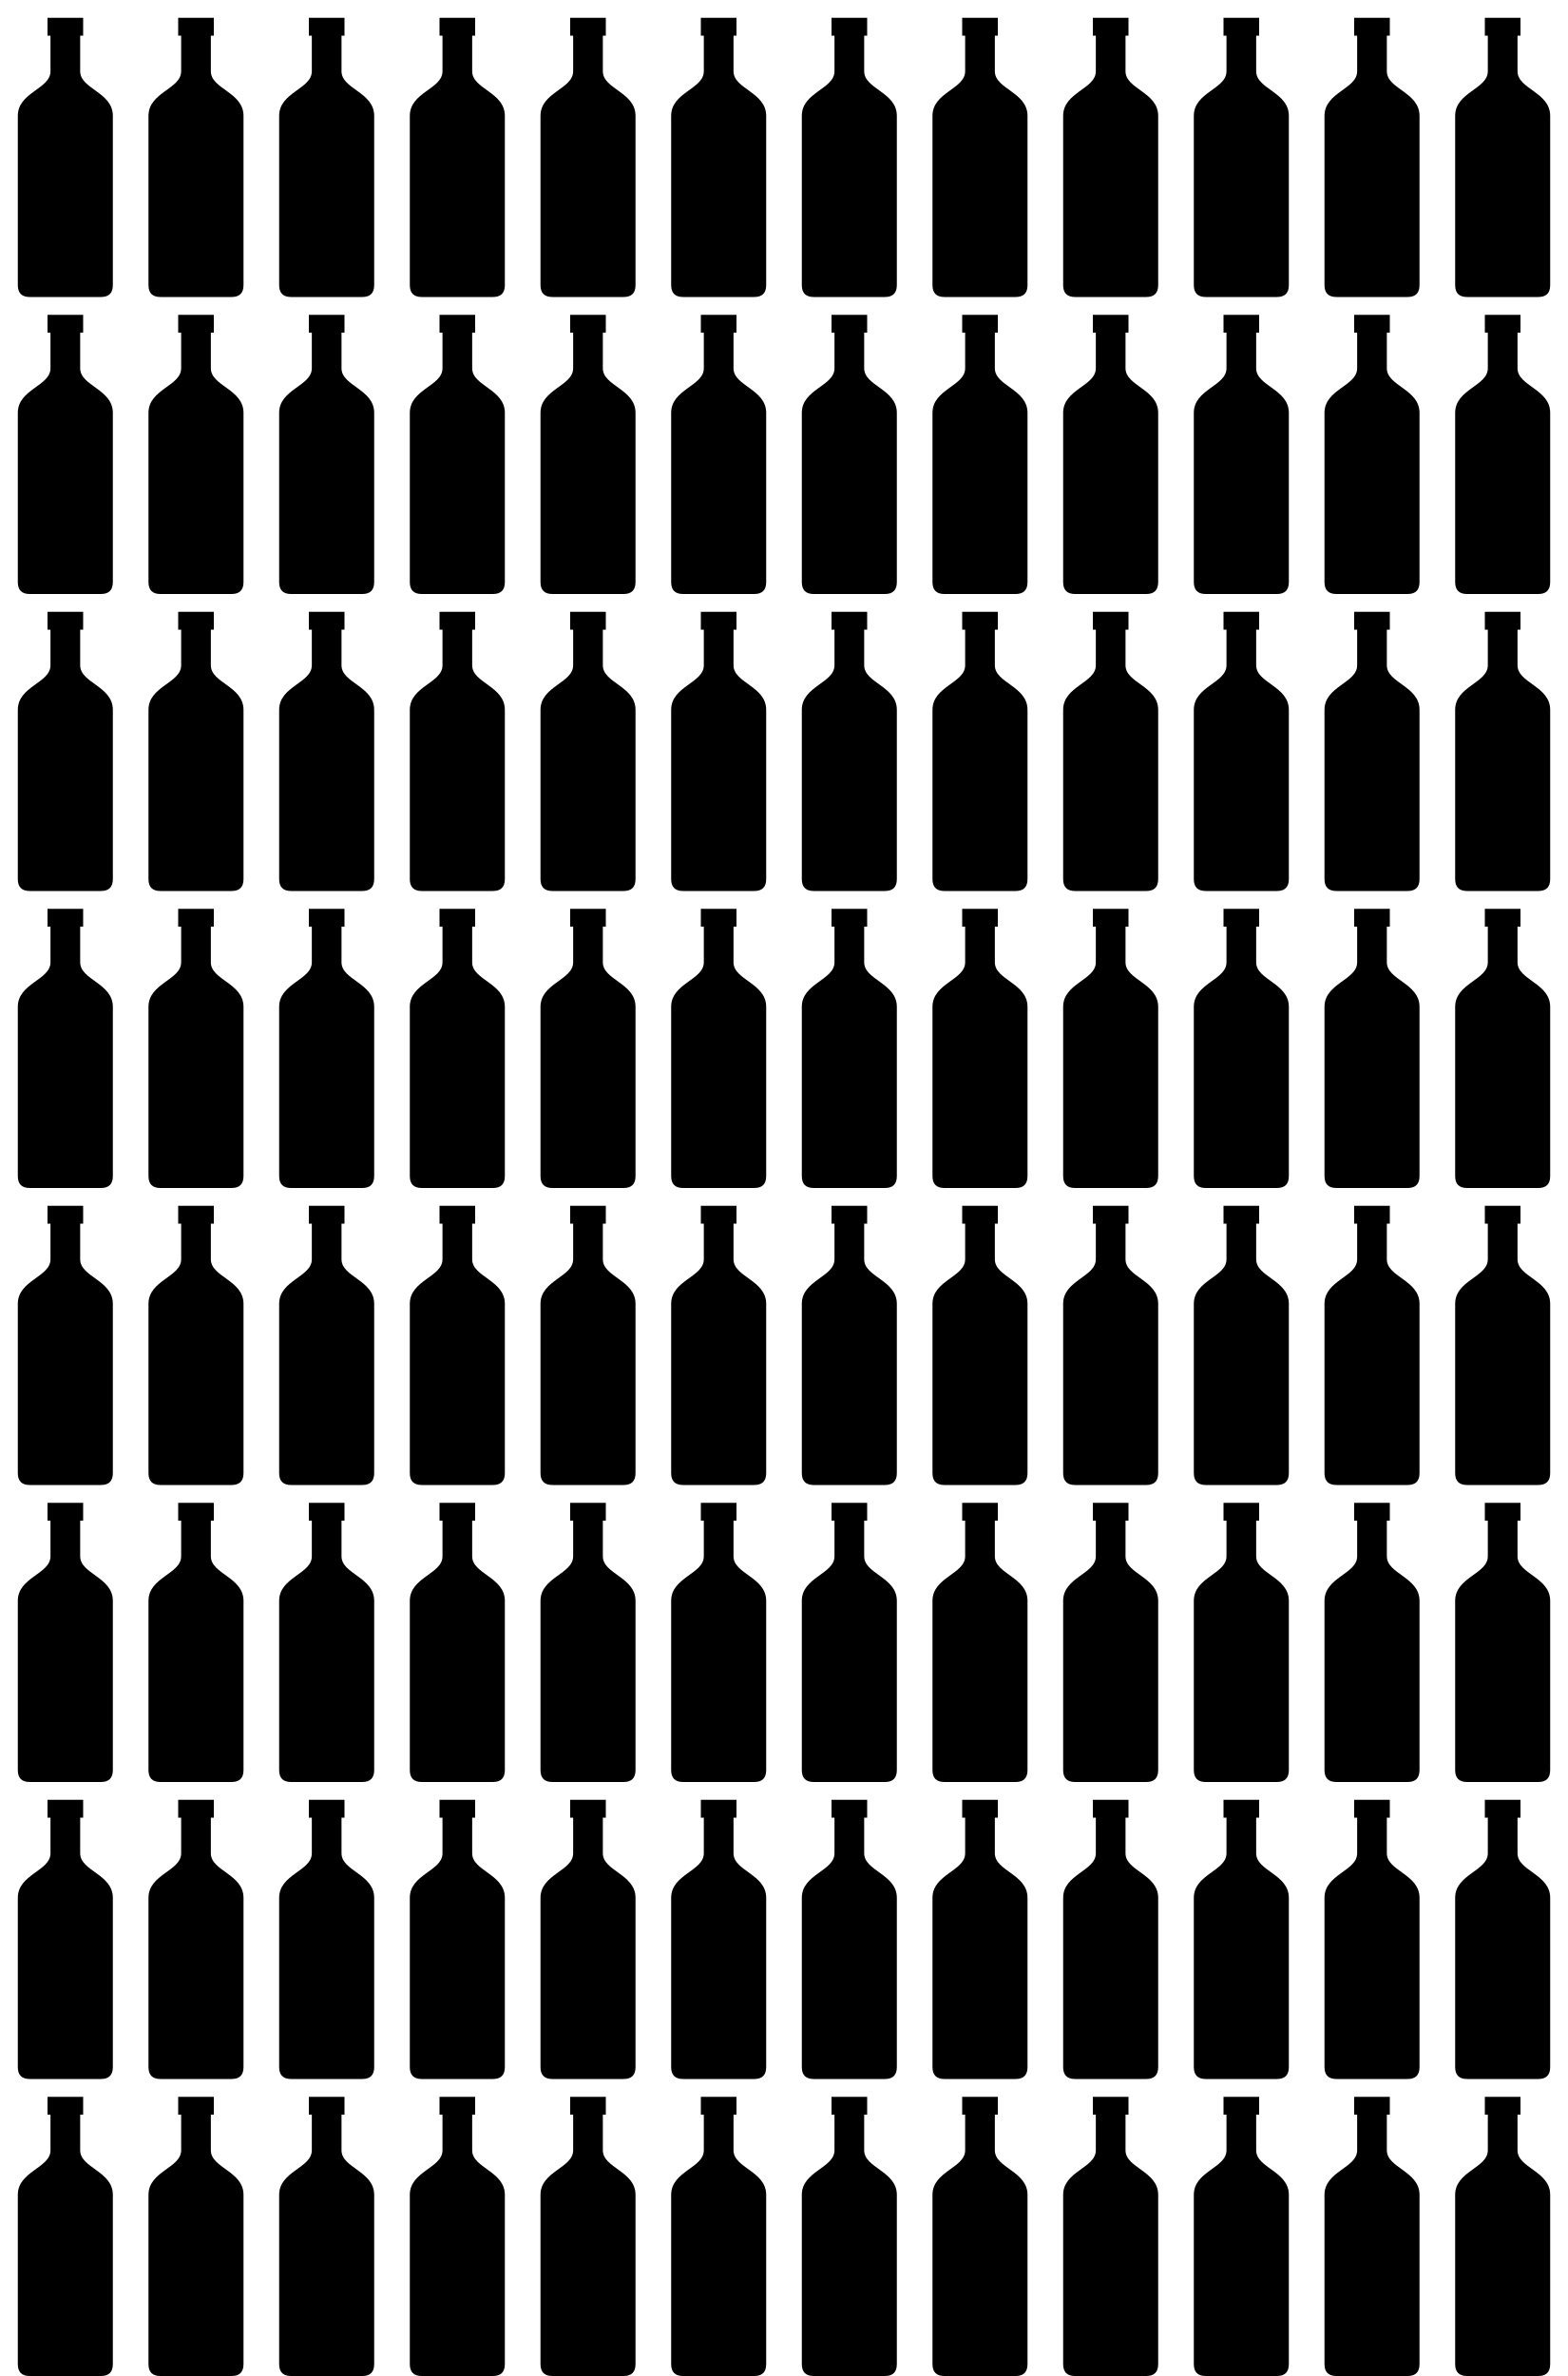
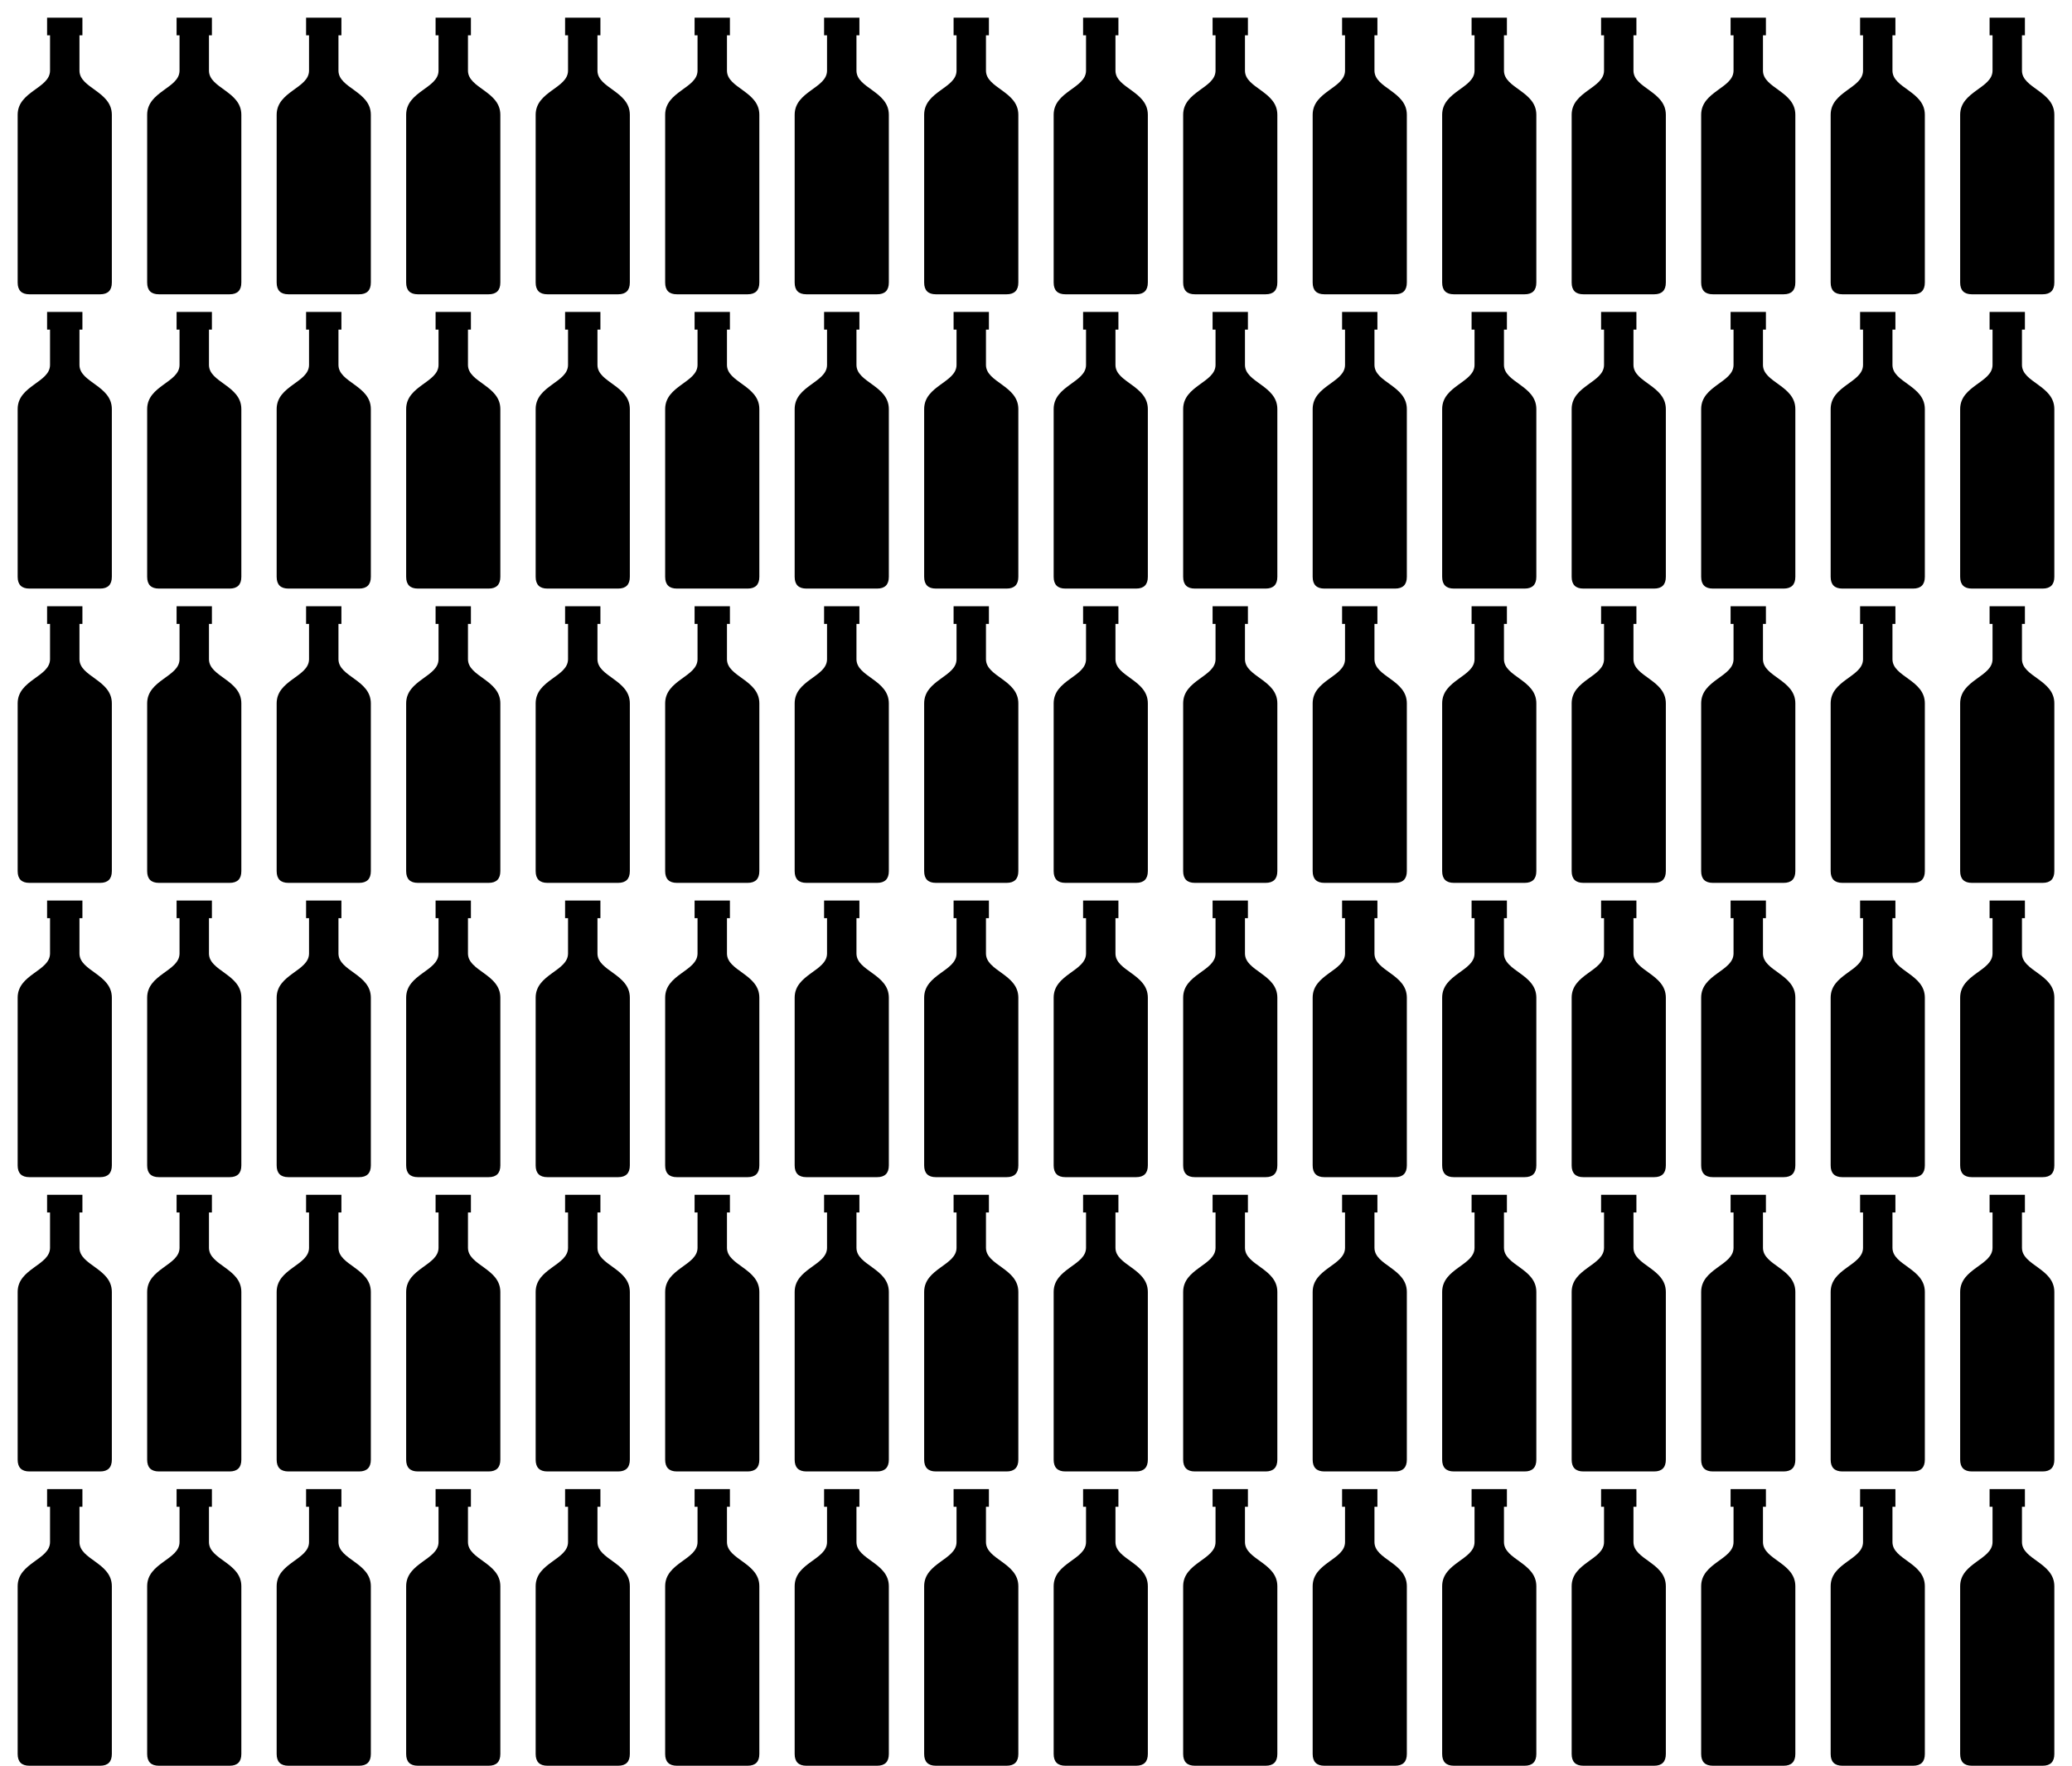
- <svg xmlns="http://www.w3.org/2000/svg" width="264" height="400" viewBox="0 0 264 400" preserveAspectRatio="none">
+ <svg xmlns="http://www.w3.org/2000/svg" width="352" height="300" viewBox="0 0 352 300" preserveAspectRatio="none">
  <defs>
    <path id="b" fill="#000" d="M8 3 H14 V6 H13.5 V12 C13.5 15 19 15.5 19 19.5 V48 Q19 50 17 50 H5 Q3 50 3 48 V19.5 C3 15.5 8.5 15 8.5 12 V6 H8 Z" />
  </defs>
  <use href="#b" x="0" y="0" />
  <use href="#b" x="22" y="0" />
  <use href="#b" x="44" y="0" />
  <use href="#b" x="66" y="0" />
  <use href="#b" x="88" y="0" />
  <use href="#b" x="110" y="0" />
  <use href="#b" x="132" y="0" />
  <use href="#b" x="154" y="0" />
  <use href="#b" x="176" y="0" />
  <use href="#b" x="198" y="0" />
  <use href="#b" x="220" y="0" />
  <use href="#b" x="242" y="0" />
+   <use href="#b" x="264" y="0" />
+   <use href="#b" x="286" y="0" />
+   <use href="#b" x="308" y="0" />
+   <use href="#b" x="330" y="0" />
  <use href="#b" x="0" y="50" />
  <use href="#b" x="22" y="50" />
  <use href="#b" x="44" y="50" />
  <use href="#b" x="66" y="50" />
  <use href="#b" x="88" y="50" />
  <use href="#b" x="110" y="50" />
  <use href="#b" x="132" y="50" />
  <use href="#b" x="154" y="50" />
  <use href="#b" x="176" y="50" />
  <use href="#b" x="198" y="50" />
  <use href="#b" x="220" y="50" />
  <use href="#b" x="242" y="50" />
+   <use href="#b" x="264" y="50" />
+   <use href="#b" x="286" y="50" />
+   <use href="#b" x="308" y="50" />
+   <use href="#b" x="330" y="50" />
  <use href="#b" x="0" y="100" />
  <use href="#b" x="22" y="100" />
  <use href="#b" x="44" y="100" />
  <use href="#b" x="66" y="100" />
  <use href="#b" x="88" y="100" />
  <use href="#b" x="110" y="100" />
  <use href="#b" x="132" y="100" />
  <use href="#b" x="154" y="100" />
  <use href="#b" x="176" y="100" />
  <use href="#b" x="198" y="100" />
  <use href="#b" x="220" y="100" />
  <use href="#b" x="242" y="100" />
+   <use href="#b" x="264" y="100" />
+   <use href="#b" x="286" y="100" />
+   <use href="#b" x="308" y="100" />
+   <use href="#b" x="330" y="100" />
  <use href="#b" x="0" y="150" />
  <use href="#b" x="22" y="150" />
  <use href="#b" x="44" y="150" />
  <use href="#b" x="66" y="150" />
  <use href="#b" x="88" y="150" />
  <use href="#b" x="110" y="150" />
  <use href="#b" x="132" y="150" />
  <use href="#b" x="154" y="150" />
  <use href="#b" x="176" y="150" />
  <use href="#b" x="198" y="150" />
  <use href="#b" x="220" y="150" />
  <use href="#b" x="242" y="150" />
+   <use href="#b" x="264" y="150" />
+   <use href="#b" x="286" y="150" />
+   <use href="#b" x="308" y="150" />
+   <use href="#b" x="330" y="150" />
  <use href="#b" x="0" y="200" />
  <use href="#b" x="22" y="200" />
  <use href="#b" x="44" y="200" />
  <use href="#b" x="66" y="200" />
  <use href="#b" x="88" y="200" />
  <use href="#b" x="110" y="200" />
  <use href="#b" x="132" y="200" />
  <use href="#b" x="154" y="200" />
  <use href="#b" x="176" y="200" />
  <use href="#b" x="198" y="200" />
  <use href="#b" x="220" y="200" />
  <use href="#b" x="242" y="200" />
+   <use href="#b" x="264" y="200" />
+   <use href="#b" x="286" y="200" />
+   <use href="#b" x="308" y="200" />
+   <use href="#b" x="330" y="200" />
  <use href="#b" x="0" y="250" />
  <use href="#b" x="22" y="250" />
  <use href="#b" x="44" y="250" />
  <use href="#b" x="66" y="250" />
  <use href="#b" x="88" y="250" />
  <use href="#b" x="110" y="250" />
  <use href="#b" x="132" y="250" />
  <use href="#b" x="154" y="250" />
  <use href="#b" x="176" y="250" />
  <use href="#b" x="198" y="250" />
  <use href="#b" x="220" y="250" />
  <use href="#b" x="242" y="250" />
-   <use href="#b" x="0" y="300" />
-   <use href="#b" x="22" y="300" />
-   <use href="#b" x="44" y="300" />
-   <use href="#b" x="66" y="300" />
-   <use href="#b" x="88" y="300" />
-   <use href="#b" x="110" y="300" />
-   <use href="#b" x="132" y="300" />
-   <use href="#b" x="154" y="300" />
-   <use href="#b" x="176" y="300" />
-   <use href="#b" x="198" y="300" />
-   <use href="#b" x="220" y="300" />
-   <use href="#b" x="242" y="300" />
-   <use href="#b" x="0" y="350" />
-   <use href="#b" x="22" y="350" />
-   <use href="#b" x="44" y="350" />
-   <use href="#b" x="66" y="350" />
-   <use href="#b" x="88" y="350" />
-   <use href="#b" x="110" y="350" />
-   <use href="#b" x="132" y="350" />
-   <use href="#b" x="154" y="350" />
-   <use href="#b" x="176" y="350" />
-   <use href="#b" x="198" y="350" />
-   <use href="#b" x="220" y="350" />
-   <use href="#b" x="242" y="350" />
+   <use href="#b" x="264" y="250" />
+   <use href="#b" x="286" y="250" />
+   <use href="#b" x="308" y="250" />
+   <use href="#b" x="330" y="250" />
</svg>
